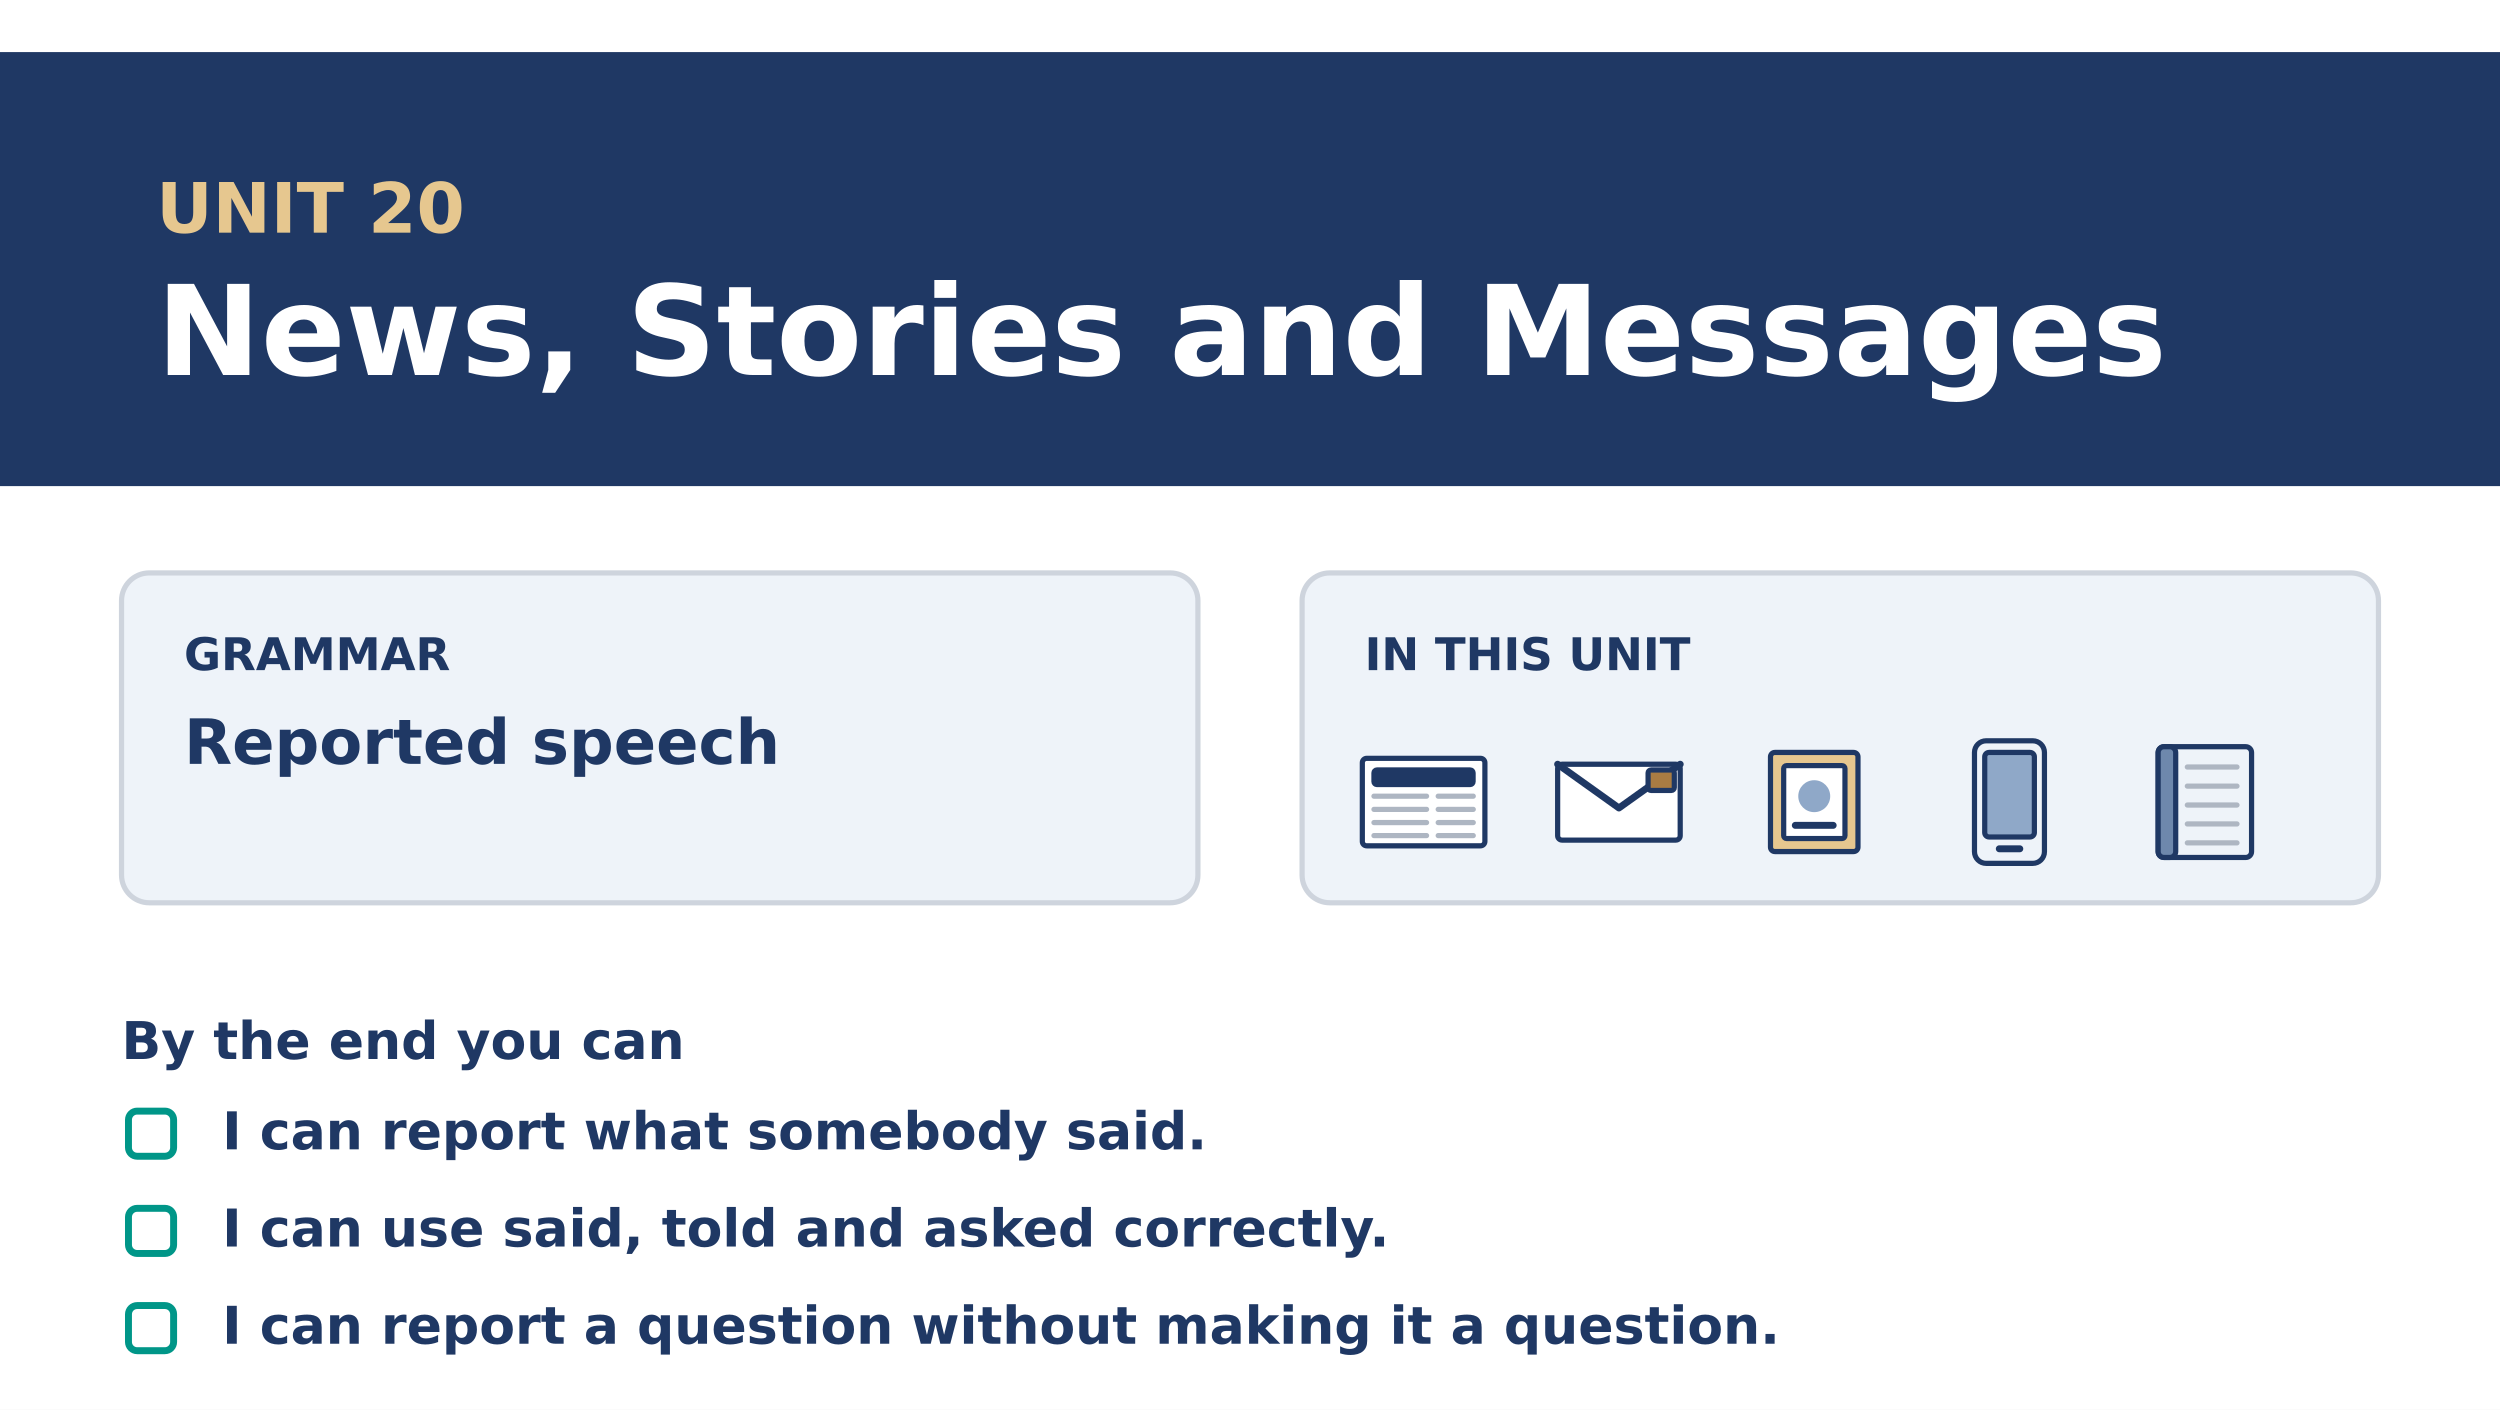
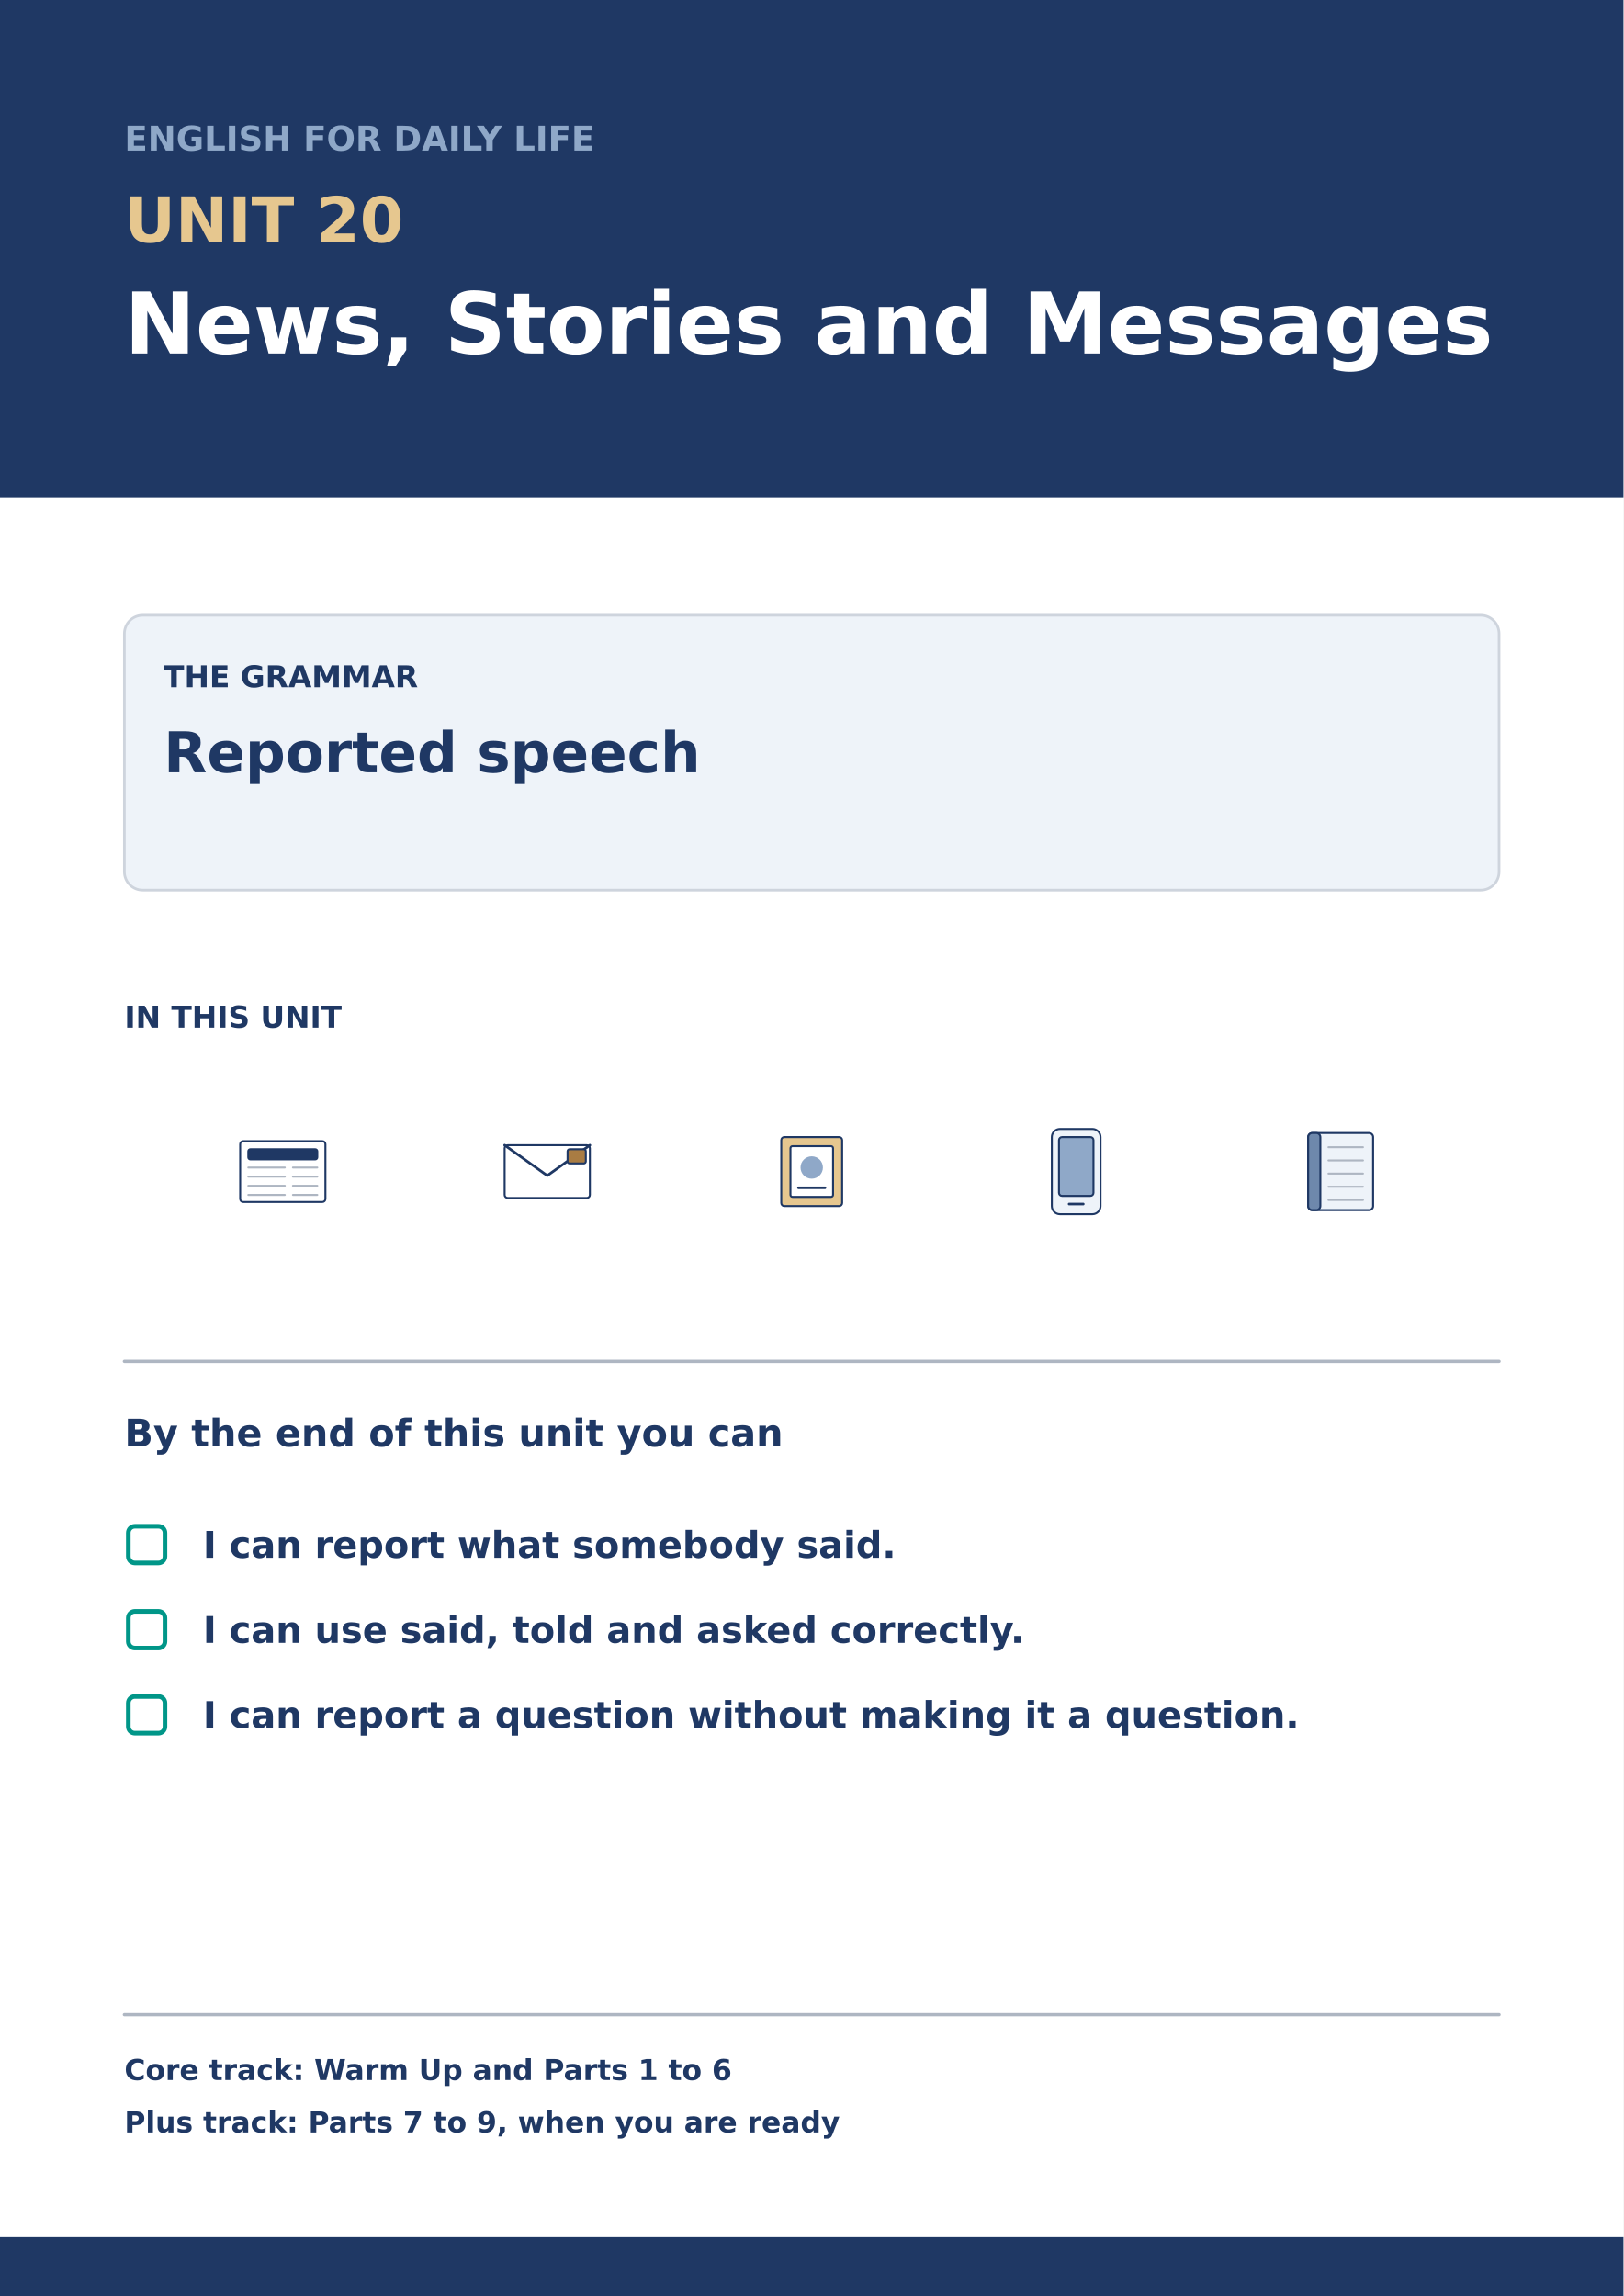
- <svg xmlns="http://www.w3.org/2000/svg" width="1440" height="812" viewBox="0 0 1440 812">
-   <rect width="1440" height="812" fill="#FFFFFF" />
-   <rect x="0.0" y="30.0" width="1440.0" height="250.0" rx="0" fill="#1F3864" stroke="#1F3864" stroke-width="0" />
-   <text x="90.0" y="134.0" font-family="DejaVu Sans" font-size="40" font-weight="bold" fill="#E6C78F" text-anchor="start">UNIT 20</text>
-   <text x="90.0" y="216.0" font-family="DejaVu Sans" font-size="72" font-weight="bold" fill="#FFFFFF" text-anchor="start">News, Stories and Messages</text>
-   <rect x="70.0" y="330.0" width="620.0" height="190.0" rx="16" fill="#EEF3F9" stroke="#CED4DD" stroke-width="3" />
-   <text x="106.0" y="386.0" font-family="DejaVu Sans" font-size="26" font-weight="bold" fill="#1F3864" text-anchor="start">GRAMMAR</text>
-   <text x="106.0" y="440.0" font-family="DejaVu Sans" font-size="36" font-weight="bold" fill="#1F3864" text-anchor="start">Reported speech</text>
-   <rect x="750.0" y="330.0" width="620.0" height="190.0" rx="16" fill="#EEF3F9" stroke="#CED4DD" stroke-width="3" />
-   <text x="786.0" y="386.0" font-family="DejaVu Sans" font-size="26" font-weight="bold" fill="#1F3864" text-anchor="start">IN THIS UNIT</text>
-   <rect x="784.7" y="436.8" width="70.6" height="50.4" rx="2.52" fill="#FFFFFF" stroke="#1F3864" stroke-width="3" />
-   <rect x="791.4" y="443.5" width="57.1" height="8.4" rx="1.68" fill="#1F3864" stroke="#1F3864" stroke-width="3" />
-   <line x1="791.4" y1="458.6" x2="821.7" y2="458.6" stroke="#AEB6C2" stroke-width="3" stroke-linecap="round" />
-   <line x1="828.4" y1="458.6" x2="848.6" y2="458.6" stroke="#AEB6C2" stroke-width="3" stroke-linecap="round" />
-   <line x1="791.4" y1="466.2" x2="821.7" y2="466.2" stroke="#AEB6C2" stroke-width="3" stroke-linecap="round" />
-   <line x1="828.4" y1="466.2" x2="848.6" y2="466.2" stroke="#AEB6C2" stroke-width="3" stroke-linecap="round" />
-   <line x1="791.4" y1="473.8" x2="821.7" y2="473.8" stroke="#AEB6C2" stroke-width="3" stroke-linecap="round" />
-   <line x1="828.4" y1="473.8" x2="848.6" y2="473.8" stroke="#AEB6C2" stroke-width="3" stroke-linecap="round" />
-   <line x1="791.4" y1="481.3" x2="821.7" y2="481.3" stroke="#AEB6C2" stroke-width="3" stroke-linecap="round" />
-   <line x1="828.4" y1="481.3" x2="848.6" y2="481.3" stroke="#AEB6C2" stroke-width="3" stroke-linecap="round" />
-   <rect x="897.2" y="440.2" width="70.6" height="43.7" rx="2.52" fill="#FFFFFF" stroke="#1F3864" stroke-width="3" />
-   <path d="M 897.2 440.2 L 932.5 465.4 L 967.8 440.2" fill="none" stroke="#1F3864" stroke-width="4" stroke-linecap="round" stroke-linejoin="round" />
-   <rect x="949.3" y="443.5" width="15.1" height="11.8" rx="1.68" fill="#A97C43" stroke="#1F3864" stroke-width="3" />
-   <rect x="1019.8" y="433.4" width="50.4" height="57.1" rx="2.52" fill="#E6C78F" stroke="#1F3864" stroke-width="3" />
-   <rect x="1027.4" y="441.0" width="35.3" height="42.0" rx="1.68" fill="#FFFFFF" stroke="#1F3864" stroke-width="3" />
-   <circle cx="1045.0" cy="458.6" r="9.2" fill="#8FA8C8" stroke="#1F3864" stroke-width="0" />
-   <line x1="1034.1" y1="475.4" x2="1055.9" y2="475.4" stroke="#1F3864" stroke-width="4" stroke-linecap="round" />
-   <rect x="1137.3" y="426.7" width="40.3" height="70.6" rx="6.72" fill="#EEF3F9" stroke="#1F3864" stroke-width="3" />
-   <rect x="1143.2" y="433.4" width="28.6" height="48.7" rx="2.52" fill="#8FA8C8" stroke="#1F3864" stroke-width="3" />
-   <line x1="1151.6" y1="488.9" x2="1163.4" y2="488.9" stroke="#1F3864" stroke-width="4" stroke-linecap="round" />
-   <rect x="1243.1" y="430.1" width="53.8" height="63.8" rx="3.36" fill="#EEF3F9" stroke="#1F3864" stroke-width="3" />
-   <rect x="1243.1" y="430.1" width="10.1" height="63.8" rx="3.36" fill="#6E88AC" stroke="#1F3864" stroke-width="3" />
-   <line x1="1259.9" y1="441.8" x2="1288.5" y2="441.8" stroke="#AEB6C2" stroke-width="3" stroke-linecap="round" />
-   <line x1="1259.9" y1="452.8" x2="1288.5" y2="452.8" stroke="#AEB6C2" stroke-width="3" stroke-linecap="round" />
-   <line x1="1259.9" y1="463.7" x2="1288.5" y2="463.7" stroke="#AEB6C2" stroke-width="3" stroke-linecap="round" />
-   <line x1="1259.9" y1="474.6" x2="1288.5" y2="474.6" stroke="#AEB6C2" stroke-width="3" stroke-linecap="round" />
-   <line x1="1259.9" y1="485.5" x2="1288.5" y2="485.5" stroke="#AEB6C2" stroke-width="3" stroke-linecap="round" />
-   <text x="70.0" y="610.0" font-family="DejaVu Sans" font-size="30" font-weight="bold" fill="#1F3864" text-anchor="start">By the end you can</text>
-   <rect x="74.0" y="640.0" width="26.0" height="26.0" rx="5" fill="#FFFFFF" stroke="#009688" stroke-width="4" />
-   <text x="128.0" y="662.0" font-family="DejaVu Sans" font-size="30" font-weight="bold" fill="#1F3864" text-anchor="start">I can report what somebody said.</text>
-   <rect x="74.0" y="696.0" width="26.0" height="26.0" rx="5" fill="#FFFFFF" stroke="#009688" stroke-width="4" />
-   <text x="128.0" y="718.0" font-family="DejaVu Sans" font-size="30" font-weight="bold" fill="#1F3864" text-anchor="start">I can use said, told and asked correctly.</text>
-   <rect x="74.0" y="752.0" width="26.0" height="26.0" rx="5" fill="#FFFFFF" stroke="#009688" stroke-width="4" />
-   <text x="128.0" y="774.0" font-family="DejaVu Sans" font-size="30" font-weight="bold" fill="#1F3864" text-anchor="start">I can report a question without making it a question.</text>
+ <svg xmlns="http://www.w3.org/2000/svg" width="2480" height="3508" viewBox="0 0 2480 3508">
+   <rect width="2480" height="3508" fill="#FFFFFF" />
+   <rect x="0.0" y="0.0" width="2480.0" height="760.0" rx="0" fill="#1F3864" stroke="#1F3864" stroke-width="0" />
+   <text x="190.0" y="230.0" font-family="DejaVu Sans" font-size="52" font-weight="bold" fill="#8FA8C8" text-anchor="start">ENGLISH FOR DAILY LIFE</text>
+   <text x="190.0" y="370.0" font-family="DejaVu Sans" font-size="96" font-weight="bold" fill="#E6C78F" text-anchor="start">UNIT 20</text>
+   <text x="190.0" y="540.0" font-family="DejaVu Sans" font-size="130" font-weight="bold" fill="#FFFFFF" text-anchor="start">News, Stories and Messages</text>
+   <rect x="190.0" y="940.0" width="2100.0" height="420.0" rx="28" fill="#EEF3F9" stroke="#CED4DD" stroke-width="4" />
+   <text x="250.0" y="1050.0" font-family="DejaVu Sans" font-size="46" font-weight="bold" fill="#1F3864" text-anchor="start">THE GRAMMAR</text>
+   <text x="250.0" y="1180.0" font-family="DejaVu Sans" font-size="86" font-weight="bold" fill="#1F3864" text-anchor="start">Reported speech</text>
+   <text x="190.0" y="1570.0" font-family="DejaVu Sans" font-size="46" font-weight="bold" fill="#1F3864" text-anchor="start">IN THIS UNIT</text>
+   <rect x="366.9" y="1743.5" width="130.2" height="93.0" rx="4.65" fill="#FFFFFF" stroke="#1F3864" stroke-width="3" />
+   <rect x="379.3" y="1755.9" width="105.4" height="15.5" rx="3.1" fill="#1F3864" stroke="#1F3864" stroke-width="3" />
+   <line x1="379.3" y1="1783.8" x2="435.1" y2="1783.8" stroke="#AEB6C2" stroke-width="3" stroke-linecap="round" />
+   <line x1="447.5" y1="1783.8" x2="484.7" y2="1783.8" stroke="#AEB6C2" stroke-width="3" stroke-linecap="round" />
+   <line x1="379.3" y1="1797.8" x2="435.1" y2="1797.8" stroke="#AEB6C2" stroke-width="3" stroke-linecap="round" />
+   <line x1="447.5" y1="1797.8" x2="484.7" y2="1797.8" stroke="#AEB6C2" stroke-width="3" stroke-linecap="round" />
+   <line x1="379.3" y1="1811.7" x2="435.1" y2="1811.7" stroke="#AEB6C2" stroke-width="3" stroke-linecap="round" />
+   <line x1="447.5" y1="1811.7" x2="484.7" y2="1811.7" stroke="#AEB6C2" stroke-width="3" stroke-linecap="round" />
+   <line x1="379.3" y1="1825.7" x2="435.1" y2="1825.7" stroke="#AEB6C2" stroke-width="3" stroke-linecap="round" />
+   <line x1="447.5" y1="1825.7" x2="484.7" y2="1825.7" stroke="#AEB6C2" stroke-width="3" stroke-linecap="round" />
+   <rect x="770.9" y="1749.7" width="130.2" height="80.6" rx="4.65" fill="#FFFFFF" stroke="#1F3864" stroke-width="3" />
+   <path d="M 770.9 1749.7 L 836.0 1796.2 L 901.1 1749.7" fill="none" stroke="#1F3864" stroke-width="4" stroke-linecap="round" stroke-linejoin="round" />
+   <rect x="867.0" y="1755.9" width="27.9" height="21.7" rx="3.1" fill="#A97C43" stroke="#1F3864" stroke-width="3" />
+   <rect x="1193.5" y="1737.3" width="93.0" height="105.4" rx="4.65" fill="#E6C78F" stroke="#1F3864" stroke-width="3" />
+   <rect x="1207.5" y="1751.2" width="65.1" height="77.5" rx="3.1" fill="#FFFFFF" stroke="#1F3864" stroke-width="3" />
+   <circle cx="1240.0" cy="1783.8" r="17.1" fill="#8FA8C8" stroke="#1F3864" stroke-width="0" />
+   <line x1="1219.8" y1="1814.8" x2="1260.2" y2="1814.8" stroke="#1F3864" stroke-width="4" stroke-linecap="round" />
+   <rect x="1606.8" y="1724.9" width="74.4" height="130.2" rx="12.4" fill="#EEF3F9" stroke="#1F3864" stroke-width="3" />
+   <rect x="1617.7" y="1737.3" width="52.7" height="89.9" rx="4.65" fill="#8FA8C8" stroke="#1F3864" stroke-width="3" />
+   <line x1="1633.2" y1="1839.6" x2="1654.8" y2="1839.6" stroke="#1F3864" stroke-width="4" stroke-linecap="round" />
+   <rect x="1998.4" y="1731.1" width="99.2" height="117.8" rx="6.2" fill="#EEF3F9" stroke="#1F3864" stroke-width="3" />
+   <rect x="1998.4" y="1731.1" width="18.6" height="117.8" rx="6.2" fill="#6E88AC" stroke="#1F3864" stroke-width="3" />
+   <line x1="2029.4" y1="1752.8" x2="2082.1" y2="1752.8" stroke="#AEB6C2" stroke-width="3" stroke-linecap="round" />
+   <line x1="2029.4" y1="1773.0" x2="2082.1" y2="1773.0" stroke="#AEB6C2" stroke-width="3" stroke-linecap="round" />
+   <line x1="2029.4" y1="1793.1" x2="2082.1" y2="1793.1" stroke="#AEB6C2" stroke-width="3" stroke-linecap="round" />
+   <line x1="2029.4" y1="1813.2" x2="2082.1" y2="1813.2" stroke="#AEB6C2" stroke-width="3" stroke-linecap="round" />
+   <line x1="2029.4" y1="1833.4" x2="2082.1" y2="1833.4" stroke="#AEB6C2" stroke-width="3" stroke-linecap="round" />
+   <line x1="190.0" y1="2080.0" x2="2290.0" y2="2080.0" stroke="#AEB6C2" stroke-width="5" stroke-linecap="round" />
+   <text x="190.0" y="2210.0" font-family="DejaVu Sans" font-size="58" font-weight="bold" fill="#1F3864" text-anchor="start">By the end of this unit you can</text>
+   <rect x="196.0" y="2332.0" width="56.0" height="56.0" rx="10" fill="#FFFFFF" stroke="#009688" stroke-width="7" />
+   <text x="310.0" y="2380.0" font-family="DejaVu Sans" font-size="56" font-weight="bold" fill="#1F3864" text-anchor="start">I can report what somebody said.</text>
+   <rect x="196.0" y="2462.0" width="56.0" height="56.0" rx="10" fill="#FFFFFF" stroke="#009688" stroke-width="7" />
+   <text x="310.0" y="2510.0" font-family="DejaVu Sans" font-size="56" font-weight="bold" fill="#1F3864" text-anchor="start">I can use said, told and asked correctly.</text>
+   <rect x="196.0" y="2592.0" width="56.0" height="56.0" rx="10" fill="#FFFFFF" stroke="#009688" stroke-width="7" />
+   <text x="310.0" y="2640.0" font-family="DejaVu Sans" font-size="56" font-weight="bold" fill="#1F3864" text-anchor="start">I can report a question without making it a question.</text>
+   <line x1="190.0" y1="3078.0" x2="2290.0" y2="3078.0" stroke="#AEB6C2" stroke-width="5" stroke-linecap="round" />
+   <text x="190.0" y="3178.0" font-family="DejaVu Sans" font-size="44" font-weight="bold" fill="#1F3864" text-anchor="start">Core track: Warm Up and Parts 1 to 6</text>
+   <text x="190.0" y="3258.0" font-family="DejaVu Sans" font-size="44" font-weight="bold" fill="#1F3864" text-anchor="start">Plus track: Parts 7 to 9, when you are ready</text>
+   <rect x="0.0" y="3418.0" width="2480.0" height="90.0" rx="0" fill="#1F3864" stroke="#1F3864" stroke-width="0" />
</svg>
